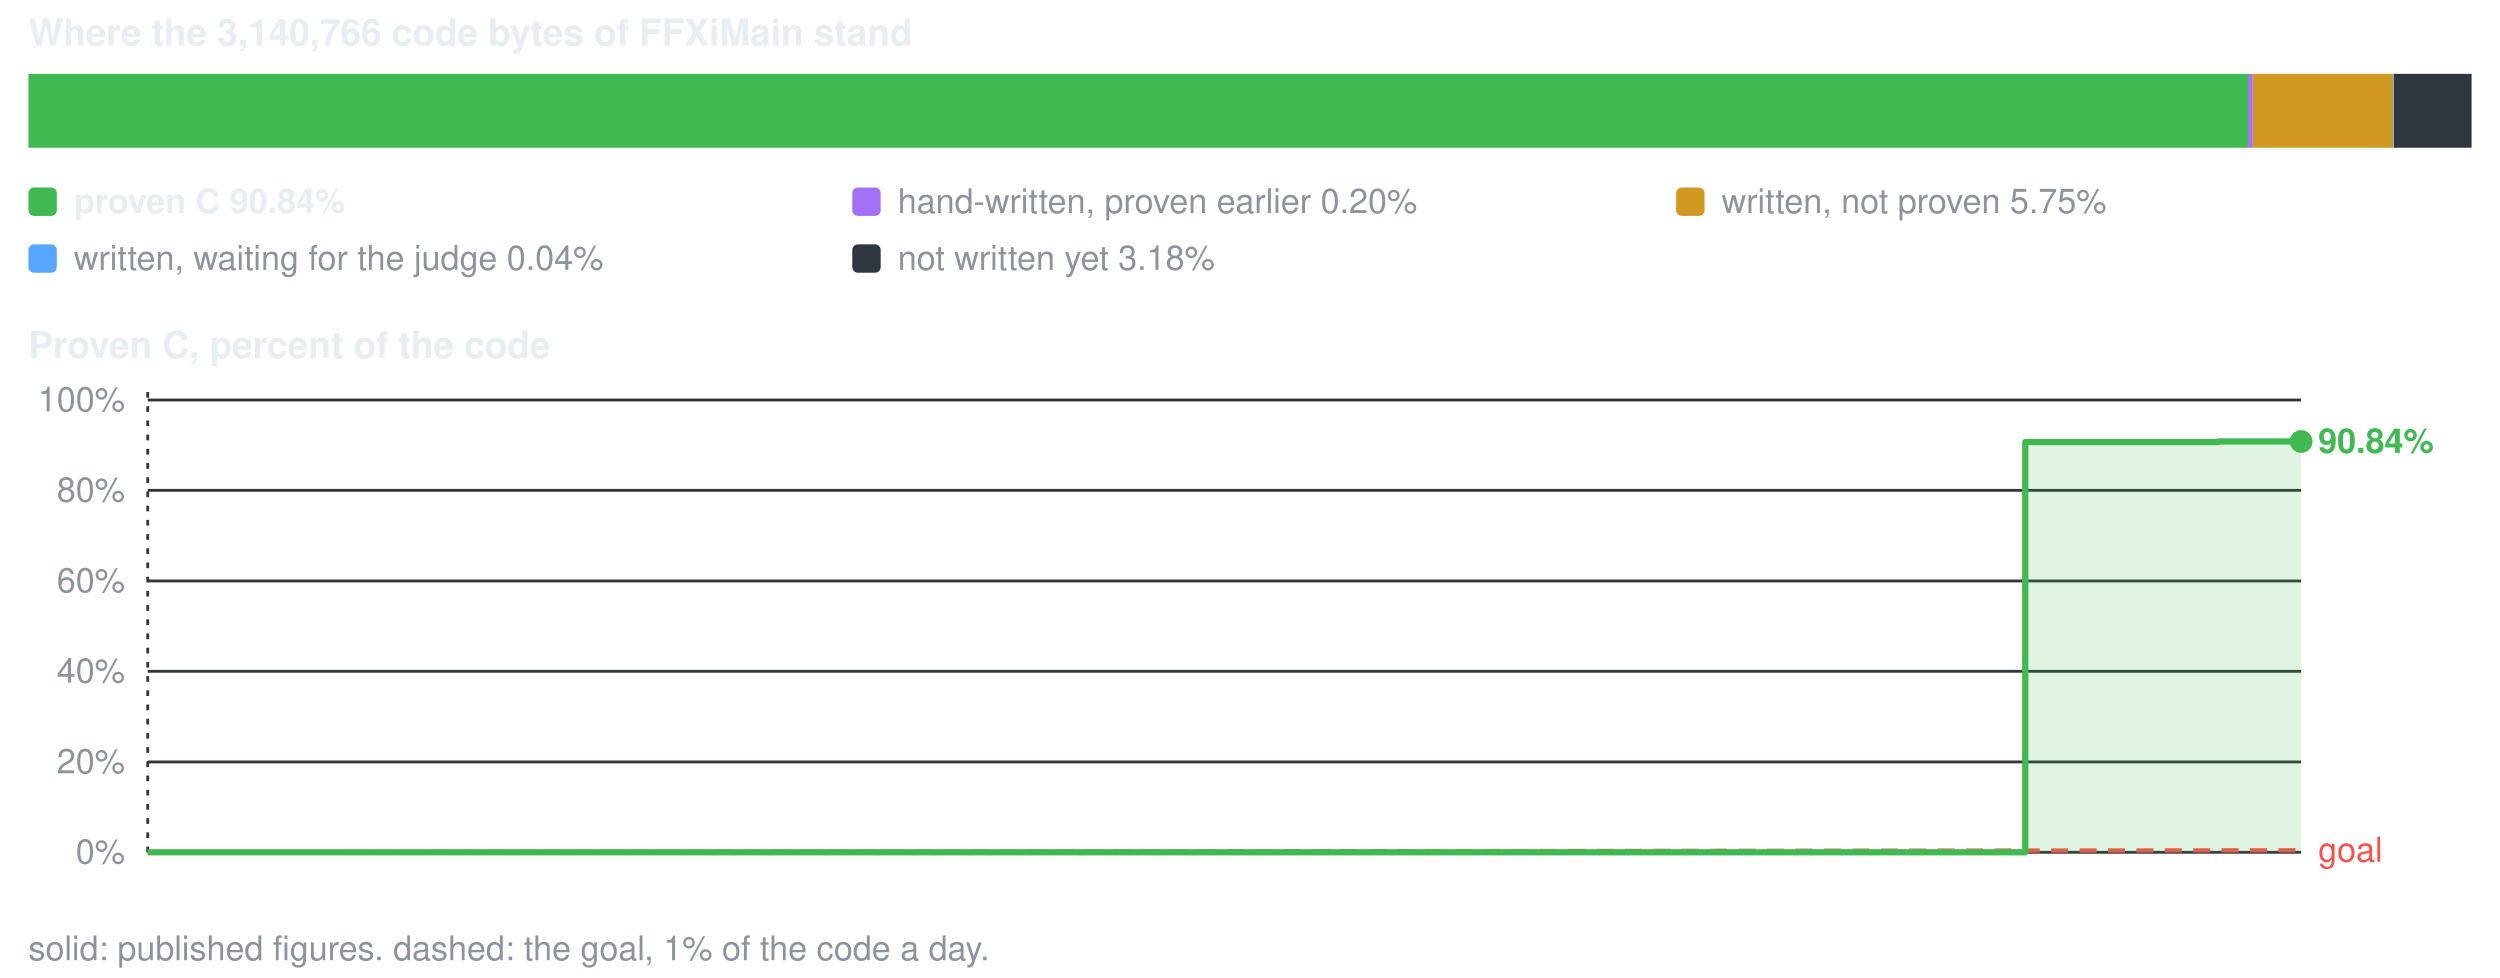
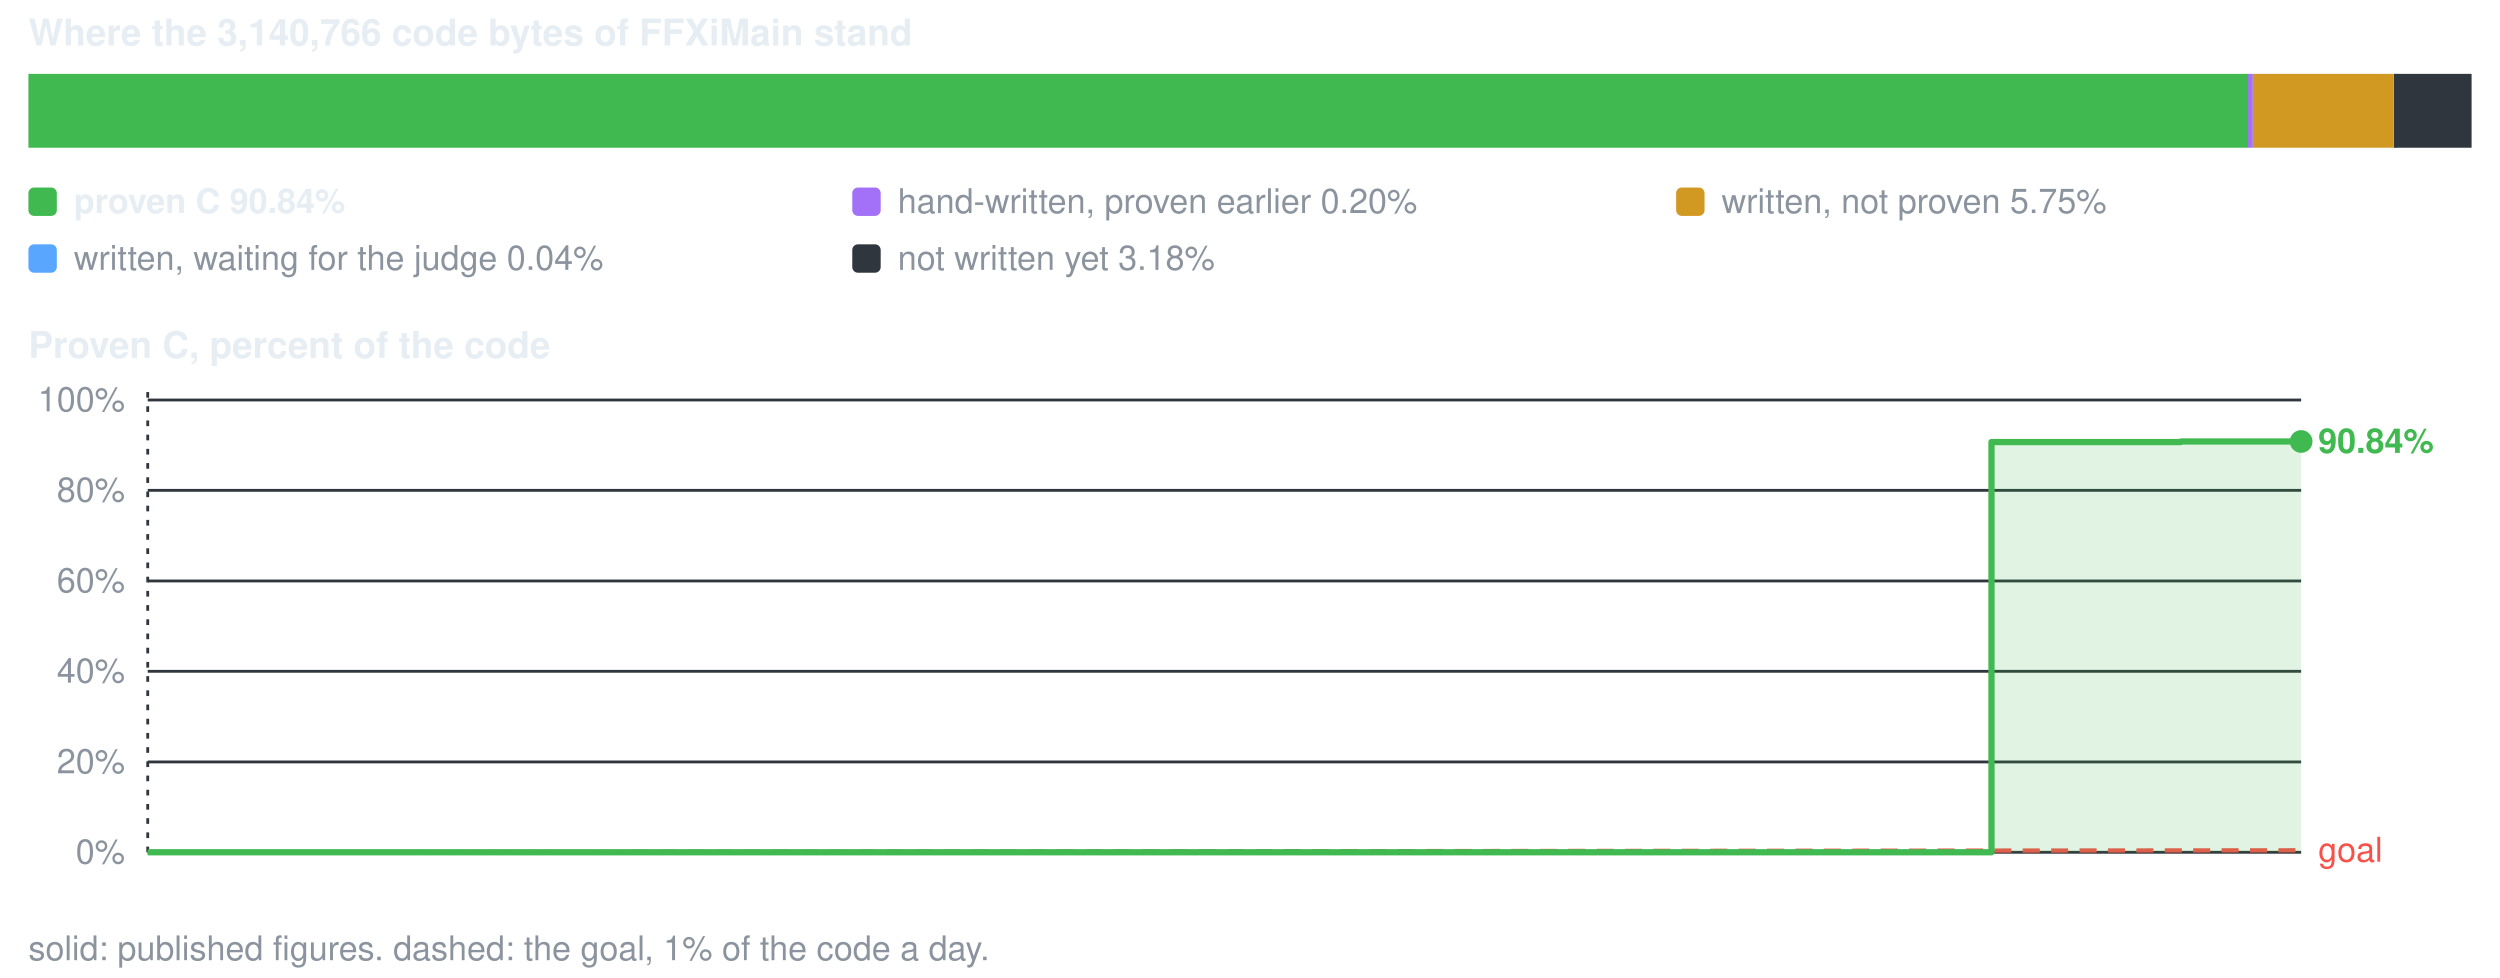
<svg xmlns="http://www.w3.org/2000/svg" viewBox="0 0 880 344" width="880" height="344" role="img" aria-label="conversion progress">
  <style>text{font-family:-apple-system,BlinkMacSystemFont,'Segoe UI',Helvetica,Arial,sans-serif;font-size:12px;fill:#8b949e}.s{fill:#e6edf3;font-weight:600}.b{font-size:13px}</style>
  <text x="10" y="16" class="s b">Where the 3,140,766 code bytes of FFXiMain stand</text>
  <rect x="10.0" y="26" width="781.3" height="26" fill="#3fb950" />
  <rect x="791.3" y="26" width="1.7" height="26" fill="#a371f7" />
  <rect x="793.0" y="26" width="49.4" height="26" fill="#d29922" />
  <rect x="842.4" y="26" width="1.5" height="26" fill="#58a6ff" />
  <rect x="842.7" y="26" width="27.3" height="26" fill="#30363d" />
  <rect x="10" y="66" width="10" height="10" rx="2" fill="#3fb950" />
  <text x="26" y="75" class="s">proven C 90.84%</text>
  <rect x="300" y="66" width="10" height="10" rx="2" fill="#a371f7" />
  <text x="316" y="75">hand-written, proven earlier 0.20%</text>
  <rect x="590" y="66" width="10" height="10" rx="2" fill="#d29922" />
  <text x="606" y="75">written, not proven 5.75%</text>
  <rect x="10" y="86" width="10" height="10" rx="2" fill="#58a6ff" />
  <text x="26" y="95">written, waiting for the judge 0.04%</text>
  <rect x="300" y="86" width="10" height="10" rx="2" fill="#30363d" />
  <text x="316" y="95">not written yet 3.18%</text>
  <text x="10" y="126" class="s b">Proven C, percent of the code</text>
  <line x1="52" y1="300.0" x2="810" y2="300.0" stroke="#30363d" stroke-width="1" />
  <text x="44" y="304.0" text-anchor="end">0%</text>
  <line x1="52" y1="268.2" x2="810" y2="268.2" stroke="#30363d" stroke-width="1" />
  <text x="44" y="272.2" text-anchor="end">20%</text>
  <line x1="52" y1="236.3" x2="810" y2="236.3" stroke="#30363d" stroke-width="1" />
  <text x="44" y="240.3" text-anchor="end">40%</text>
  <line x1="52" y1="204.5" x2="810" y2="204.5" stroke="#30363d" stroke-width="1" />
  <text x="44" y="208.5" text-anchor="end">60%</text>
  <line x1="52" y1="172.6" x2="810" y2="172.6" stroke="#30363d" stroke-width="1" />
  <text x="44" y="176.6" text-anchor="end">80%</text>
  <line x1="52" y1="140.8" x2="810" y2="140.8" stroke="#30363d" stroke-width="1" />
  <text x="44" y="144.8" text-anchor="end">100%</text>
  <line x1="52.0" y1="138" x2="52.0" y2="300" stroke="#30363d" stroke-width="1" stroke-dasharray="2 3" />
  <line x1="52.0" y1="300.0" x2="810.0" y2="299.3" stroke="#f85149" stroke-width="1.5" stroke-dasharray="6 4" />
  <text x="816.0" y="303.3" style="fill:#f85149">goal</text>
-   <path d="M52.0 300.0 H712.9 V155.6 H780.8 V155.4 H810.0 V155.4 V300.0 H52.0 Z" fill="#3fb950" fill-opacity="0.16" />
-   <path d="M52.0 300.0 H712.9 V155.6 H780.8 V155.4 H810.0 V155.4" fill="none" stroke="#3fb950" stroke-width="2.2" stroke-linejoin="round" />
+   <path d="M52.0 300.0 H701.0 V155.6 H767.7 V155.4 H796.5 V155.4 H810.0 V155.4 V300.0 H52.0 Z" fill="#3fb950" fill-opacity="0.16" />
+   <path d="M52.0 300.0 H701.0 V155.6 H767.7 V155.4 H796.5 V155.4 H810.0 V155.4" fill="none" stroke="#3fb950" stroke-width="2.2" stroke-linejoin="round" />
  <circle cx="810.0" cy="155.4" r="4" fill="#3fb950" />
  <text x="816.0" y="159.4" class="s" style="fill:#3fb950">90.84%</text>
  <text x="10" y="338">solid: published figures. dashed: the goal, 1% of the code a day.</text>
</svg>
